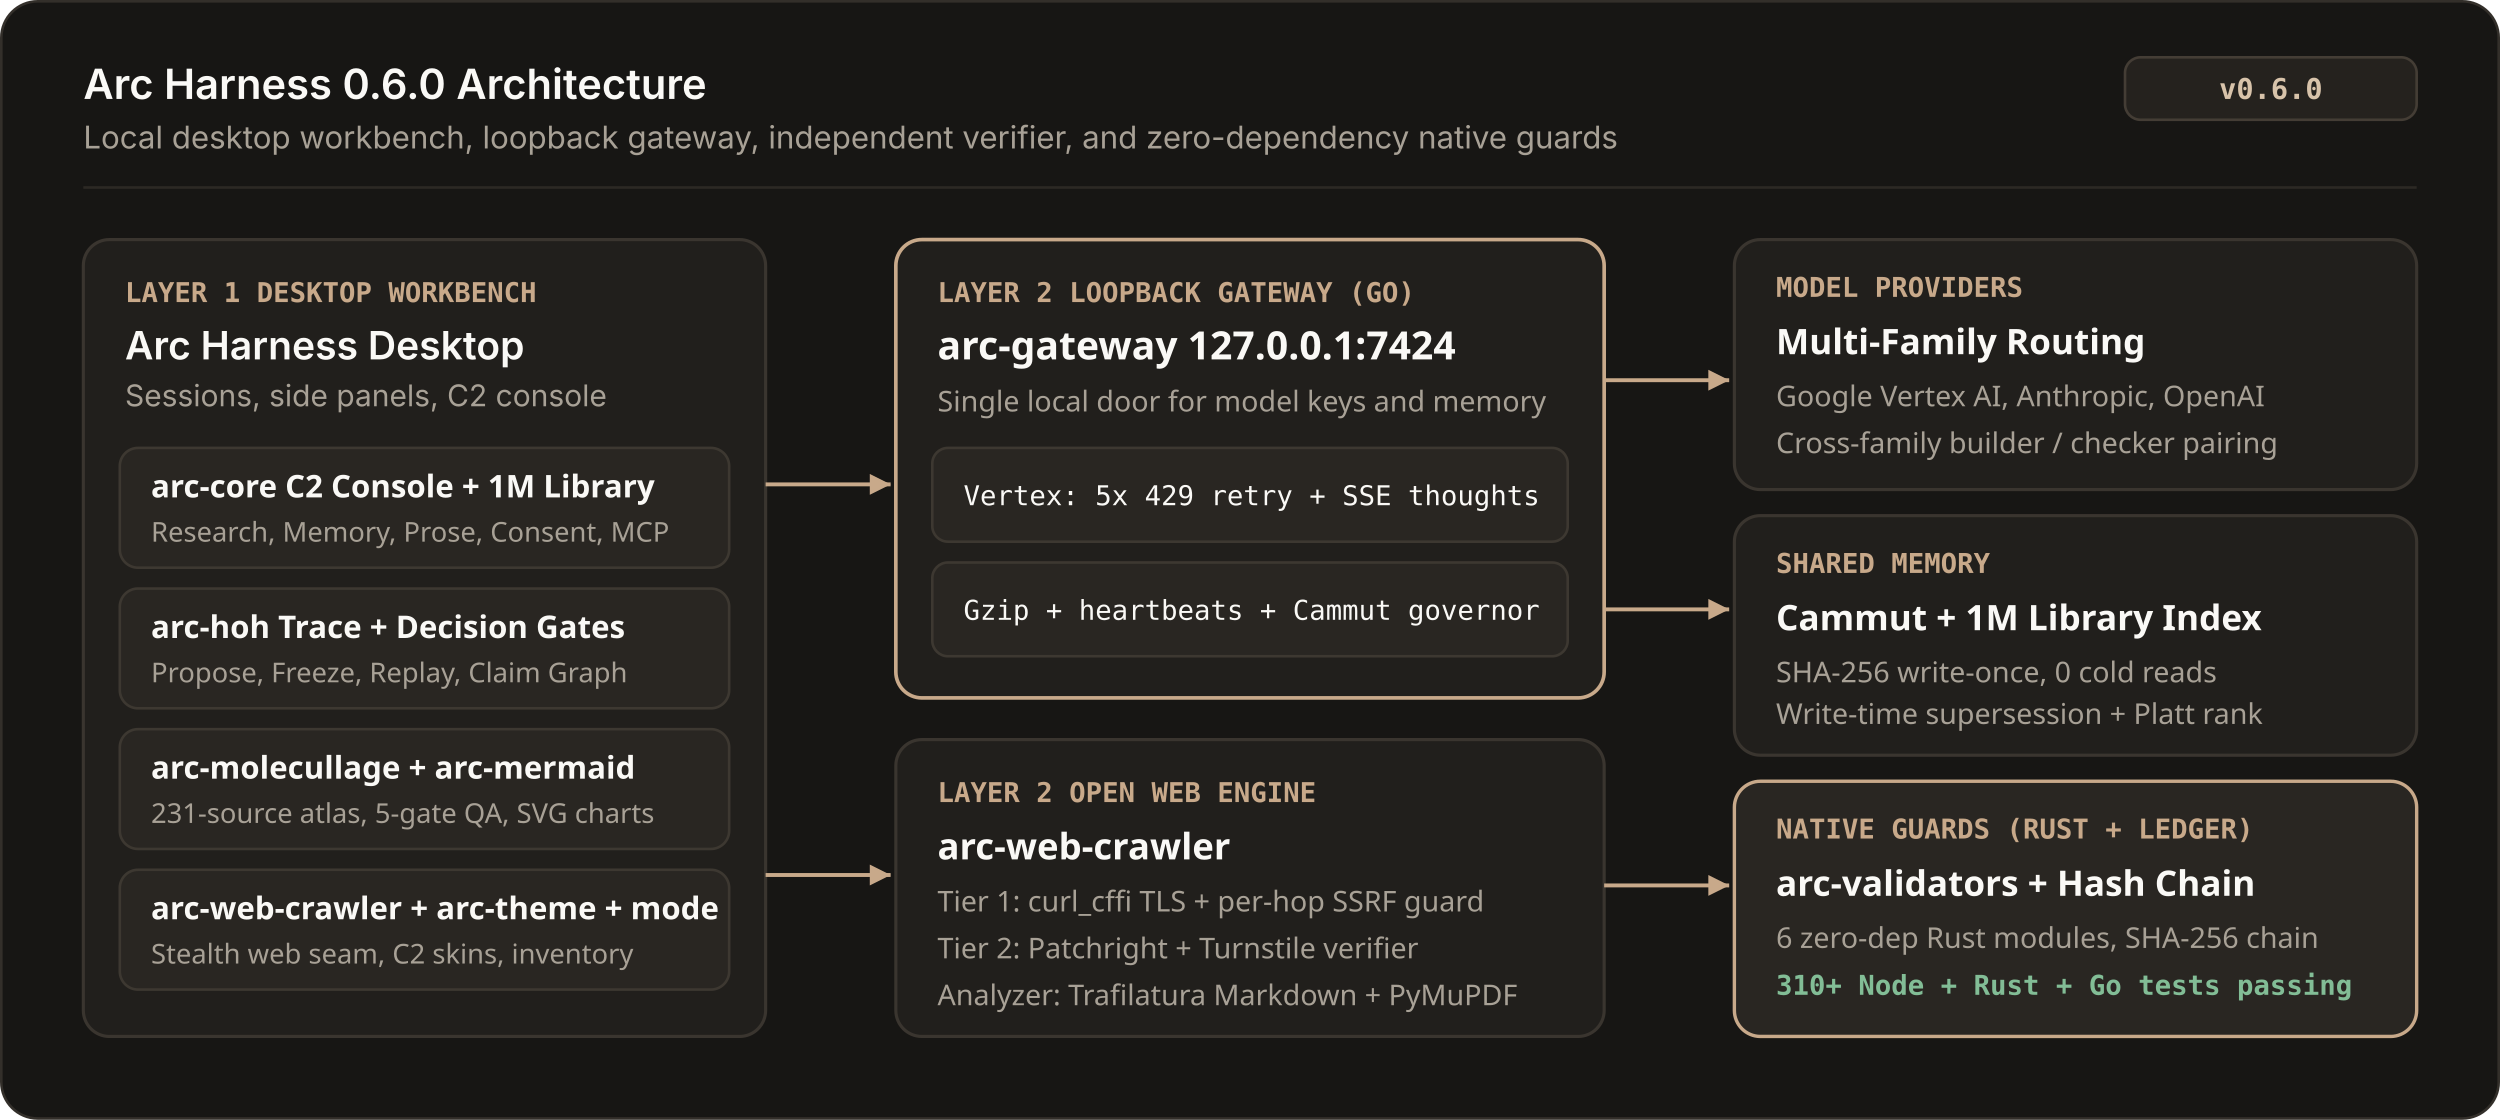
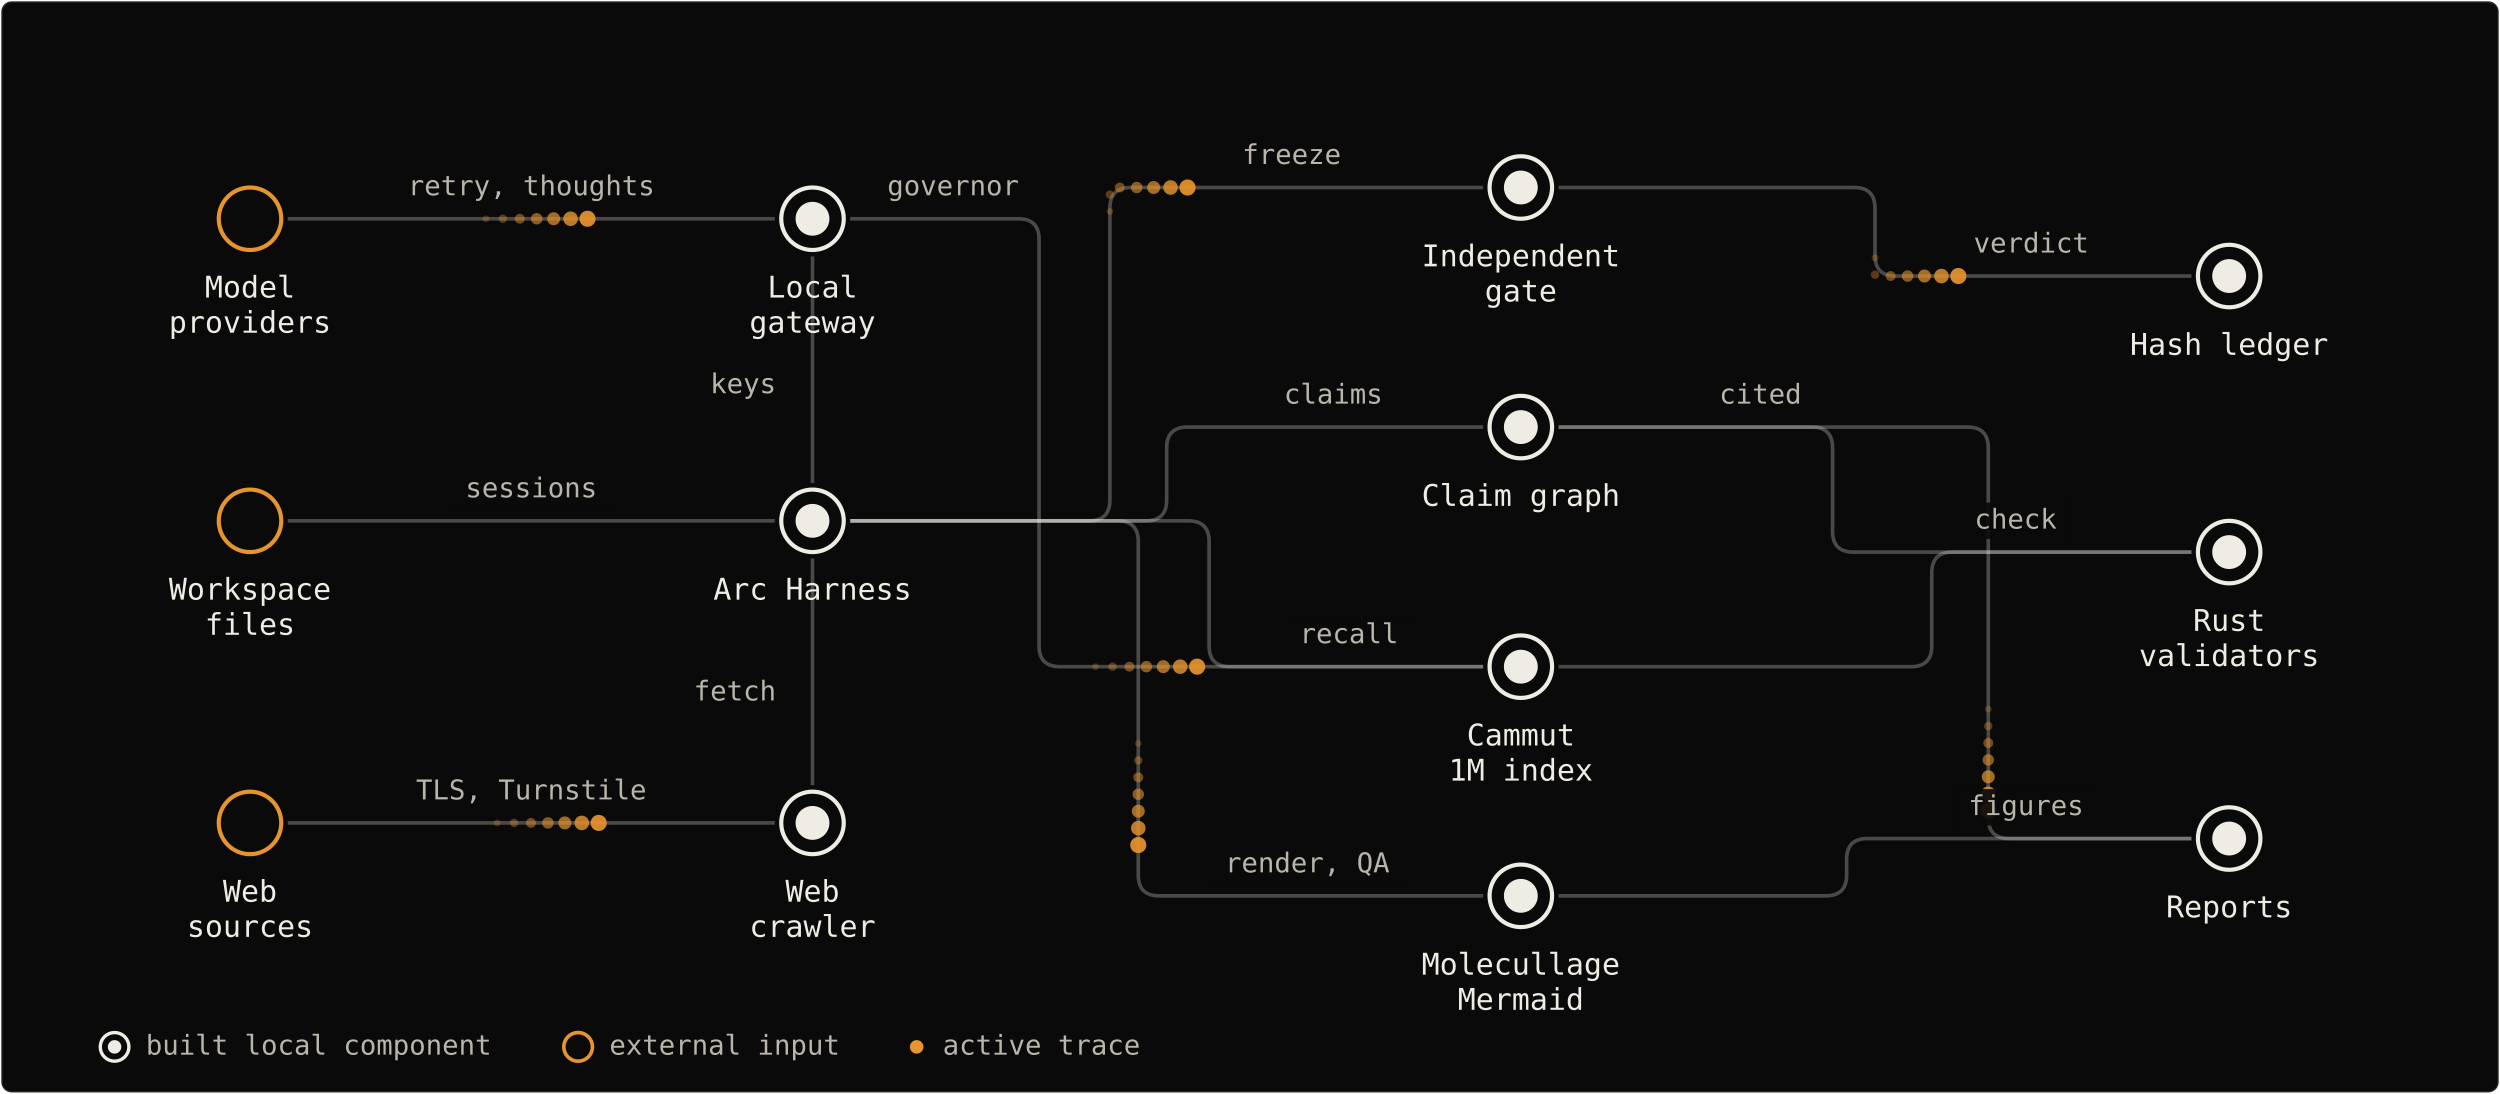
- <svg xmlns="http://www.w3.org/2000/svg" viewBox="0 0 960 430" width="960" height="430" role="img" aria-label="Arc Harness 0.6.0 System Architecture (Dark)">
-   <rect x="0.5" y="0.5" width="959" height="429" rx="14" fill="#171614" stroke="#332f2a" stroke-width="1" />
-   <text x="32" y="38" fill="#faf9f6" font-family="Geist, system-ui, -apple-system, Segoe UI, sans-serif" font-size="16" font-weight="600">Arc Harness 0.6.0 Architecture</text>
-   <text x="32" y="57" fill="#a8a196" font-family="Geist, system-ui, -apple-system, Segoe UI, sans-serif" font-size="12">Local desktop workbench, loopback gateway, independent verifier, and zero-dependency native guards</text>
-   <rect x="816" y="22" width="112" height="24" rx="6" fill="#25221e" stroke="#443d35" />
-   <text x="872" y="38" text-anchor="middle" fill="#d8c3aa" font-family="Geist Mono, ui-monospace, Consolas, monospace" font-size="11" font-weight="600">v0.6.0</text>
-   <line x1="32" y1="72" x2="928" y2="72" stroke="#2c2924" stroke-width="1" />
-   <rect x="32" y="92" width="262" height="306" rx="10" fill="#211f1c" stroke="#3a352f" stroke-width="1.2" />
-   <text x="48" y="116" fill="#c8a98a" font-family="Geist Mono, ui-monospace, Consolas, monospace" font-size="10.5" font-weight="600">LAYER 1  DESKTOP WORKBENCH</text>
-   <text x="48" y="138" fill="#faf9f6" font-family="Geist, system-ui, -apple-system, Segoe UI, sans-serif" font-size="15" font-weight="600">Arc Harness Desktop</text>
-   <text x="48" y="156" fill="#a8a196" font-family="Geist, system-ui, -apple-system, Segoe UI, sans-serif" font-size="11.5">Sessions, side panels, C2 console</text>
-   <rect x="46" y="172" width="234" height="46" rx="7" fill="#292622" stroke="#3d3831" />
-   <text x="58" y="191" fill="#faf9f6" font-family="Geist, system-ui, sans-serif" font-size="12" font-weight="600">arc-core  C2 Console + 1M Library</text>
-   <text x="58" y="208" fill="#a8a196" font-family="Geist, system-ui, sans-serif" font-size="10.5">Research, Memory, Prose, Consent, MCP</text>
-   <rect x="46" y="226" width="234" height="46" rx="7" fill="#292622" stroke="#3d3831" />
-   <text x="58" y="245" fill="#faf9f6" font-family="Geist, system-ui, sans-serif" font-size="12" font-weight="600">arc-hoh  Trace + Decision Gates</text>
-   <text x="58" y="262" fill="#a8a196" font-family="Geist, system-ui, sans-serif" font-size="10.5">Propose, Freeze, Replay, Claim Graph</text>
-   <rect x="46" y="280" width="234" height="46" rx="7" fill="#292622" stroke="#3d3831" />
-   <text x="58" y="299" fill="#faf9f6" font-family="Geist, system-ui, sans-serif" font-size="12" font-weight="600">arc-molecullage + arc-mermaid</text>
-   <text x="58" y="316" fill="#a8a196" font-family="Geist, system-ui, sans-serif" font-size="10.5">231-source atlas, 5-gate QA, SVG charts</text>
-   <rect x="46" y="334" width="234" height="46" rx="7" fill="#292622" stroke="#3d3831" />
-   <text x="58" y="353" fill="#faf9f6" font-family="Geist, system-ui, sans-serif" font-size="12" font-weight="600">arc-web-crawler + arc-theme + mode</text>
-   <text x="58" y="370" fill="#a8a196" font-family="Geist, system-ui, sans-serif" font-size="10.5">Stealth web seam, C2 skins, inventory</text>
-   <line x1="294" y1="186" x2="342" y2="186" stroke="#c8a98a" stroke-width="1.5" />
-   <polygon points="342,186 334,182 334,190" fill="#c8a98a" />
-   <line x1="294" y1="336" x2="342" y2="336" stroke="#c8a98a" stroke-width="1.5" />
-   <polygon points="342,336 334,332 334,340" fill="#c8a98a" />
-   <rect x="344" y="92" width="272" height="176" rx="10" fill="#211f1c" stroke="#c8a98a" stroke-width="1.4" />
-   <text x="360" y="116" fill="#c8a98a" font-family="Geist Mono, ui-monospace, Consolas, monospace" font-size="10.5" font-weight="600">LAYER 2  LOOPBACK GATEWAY (GO)</text>
-   <text x="360" y="138" fill="#faf9f6" font-family="Geist, system-ui, sans-serif" font-size="15" font-weight="600">arc-gateway  127.0.0.1:7424</text>
-   <text x="360" y="158" fill="#a8a196" font-family="Geist, system-ui, sans-serif" font-size="11">Single local door for model keys and memory</text>
-   <rect x="358" y="172" width="244" height="36" rx="6" fill="#292622" stroke="#3d3831" />
-   <text x="370" y="194" fill="#faf9f6" font-family="Geist Mono, ui-monospace, Consolas, monospace" font-size="10.5">Vertex: 5x 429 retry + SSE thoughts</text>
-   <rect x="358" y="216" width="244" height="36" rx="6" fill="#292622" stroke="#3d3831" />
-   <text x="370" y="238" fill="#faf9f6" font-family="Geist Mono, ui-monospace, Consolas, monospace" font-size="10.5">Gzip + heartbeats + Cammut governor</text>
-   <rect x="344" y="284" width="272" height="114" rx="10" fill="#211f1c" stroke="#3a352f" stroke-width="1.2" />
-   <text x="360" y="308" fill="#c8a98a" font-family="Geist Mono, ui-monospace, Consolas, monospace" font-size="10.5" font-weight="600">LAYER 2  OPEN WEB ENGINE</text>
-   <text x="360" y="330" fill="#faf9f6" font-family="Geist, system-ui, sans-serif" font-size="14" font-weight="600">arc-web-crawler</text>
-   <text x="360" y="350" fill="#a8a196" font-family="Geist, system-ui, sans-serif" font-size="11">Tier 1: curl_cffi TLS + per-hop SSRF guard</text>
-   <text x="360" y="368" fill="#a8a196" font-family="Geist, system-ui, sans-serif" font-size="11">Tier 2: Patchright + Turnstile verifier</text>
-   <text x="360" y="386" fill="#a8a196" font-family="Geist, system-ui, sans-serif" font-size="11">Analyzer: Trafilatura Markdown + PyMuPDF</text>
-   <line x1="616" y1="146" x2="664" y2="146" stroke="#c8a98a" stroke-width="1.5" />
-   <polygon points="664,146 656,142 656,150" fill="#c8a98a" />
-   <line x1="616" y1="234" x2="664" y2="234" stroke="#c8a98a" stroke-width="1.5" />
-   <polygon points="664,234 656,230 656,238" fill="#c8a98a" />
-   <line x1="616" y1="340" x2="664" y2="340" stroke="#c8a98a" stroke-width="1.5" />
-   <polygon points="664,340 656,336 656,344" fill="#c8a98a" />
-   <rect x="666" y="92" width="262" height="96" rx="10" fill="#211f1c" stroke="#3a352f" stroke-width="1.2" />
-   <text x="682" y="114" fill="#c8a98a" font-family="Geist Mono, ui-monospace, Consolas, monospace" font-size="10.5" font-weight="600">MODEL PROVIDERS</text>
-   <text x="682" y="136" fill="#faf9f6" font-family="Geist, system-ui, sans-serif" font-size="13.5" font-weight="600">Multi-Family Routing</text>
-   <text x="682" y="156" fill="#a8a196" font-family="Geist, system-ui, sans-serif" font-size="11">Google Vertex AI, Anthropic, OpenAI</text>
-   <text x="682" y="174" fill="#a8a196" font-family="Geist, system-ui, sans-serif" font-size="11">Cross-family builder / checker pairing</text>
-   <rect x="666" y="198" width="262" height="92" rx="10" fill="#211f1c" stroke="#3a352f" stroke-width="1.2" />
-   <text x="682" y="220" fill="#c8a98a" font-family="Geist Mono, ui-monospace, Consolas, monospace" font-size="10.5" font-weight="600">SHARED MEMORY</text>
-   <text x="682" y="242" fill="#faf9f6" font-family="Geist, system-ui, sans-serif" font-size="13.5" font-weight="600">Cammut + 1M Library Index</text>
-   <text x="682" y="262" fill="#a8a196" font-family="Geist, system-ui, sans-serif" font-size="11">SHA-256 write-once, 0 cold reads</text>
-   <text x="682" y="278" fill="#a8a196" font-family="Geist, system-ui, sans-serif" font-size="11">Write-time supersession + Platt rank</text>
-   <rect x="666" y="300" width="262" height="98" rx="10" fill="#292622" stroke="#c8a98a" stroke-width="1.3" />
-   <text x="682" y="322" fill="#c8a98a" font-family="Geist Mono, ui-monospace, Consolas, monospace" font-size="10.5" font-weight="600">NATIVE GUARDS (RUST + LEDGER)</text>
-   <text x="682" y="344" fill="#faf9f6" font-family="Geist, system-ui, sans-serif" font-size="13.5" font-weight="600">arc-validators + Hash Chain</text>
-   <text x="682" y="364" fill="#a8a196" font-family="Geist, system-ui, sans-serif" font-size="11">6 zero-dep Rust modules, SHA-256 chain</text>
-   <text x="682" y="382" fill="#82bd96" font-family="Geist Mono, ui-monospace, Consolas, monospace" font-size="10.5" font-weight="600">310+ Node + Rust + Go tests passing</text>
+ <svg xmlns="http://www.w3.org/2000/svg" viewBox="0 0 960 420" width="960" height="420" role="img" aria-label="Arc Harness system board">
+   <rect x="0.5" y="0.5" width="959" height="419" rx="4" fill="#0A0A0A" stroke="rgba(239,236,228,0.14)" stroke-width="1" />
+   <path d="M96.0,84.0 L312.0,84.0" fill="none" stroke="rgba(239,236,228,0.28)" stroke-width="1.4" stroke-linejoin="round" />
+   <path d="M96.0,200.0 L312.0,200.0" fill="none" stroke="rgba(239,236,228,0.28)" stroke-width="1.4" stroke-linejoin="round" />
+   <path d="M96.0,316.0 L312.0,316.0" fill="none" stroke="rgba(239,236,228,0.28)" stroke-width="1.4" stroke-linejoin="round" />
+   <path d="M312.0,84.0 L312.0,200.0" fill="none" stroke="rgba(239,236,228,0.28)" stroke-width="1.4" stroke-linejoin="round" />
+   <path d="M312.0,316.0 L312.0,200.0" fill="none" stroke="rgba(239,236,228,0.28)" stroke-width="1.4" stroke-linejoin="round" />
+   <path d="M312.0,84.0 L391.0,84.0 Q399.0,84.0 399.0,92.0 L399.0,248.0 Q399.0,256.0 407.0,256.0 L584.0,256.0" fill="none" stroke="rgba(239,236,228,0.28)" stroke-width="1.4" stroke-linejoin="round" />
+   <path d="M312.0,200.0 L418.2,200.0 Q426.2,200.0 426.2,192.0 L426.2,80.0 Q426.2,72.0 434.2,72.0 L584.0,72.0" fill="none" stroke="rgba(239,236,228,0.28)" stroke-width="1.4" stroke-linejoin="round" />
+   <path d="M312.0,200.0 L440.0,200.0 Q448.0,200.0 448.0,192.0 L448.0,172.0 Q448.0,164.0 456.0,164.0 L584.0,164.0" fill="none" stroke="rgba(239,236,228,0.28)" stroke-width="1.4" stroke-linejoin="round" />
+   <path d="M312.0,200.0 L456.3,200.0 Q464.3,200.0 464.3,208.0 L464.3,248.0 Q464.3,256.0 472.3,256.0 L584.0,256.0" fill="none" stroke="rgba(239,236,228,0.28)" stroke-width="1.4" stroke-linejoin="round" />
+   <path d="M312.0,200.0 L429.1,200.0 Q437.1,200.0 437.1,208.0 L437.1,336.0 Q437.1,344.0 445.1,344.0 L584.0,344.0" fill="none" stroke="rgba(239,236,228,0.28)" stroke-width="1.4" stroke-linejoin="round" />
+   <path d="M584.0,72.0 L712.0,72.0 Q720.0,72.0 720.0,80.0 L720.0,98.0 Q720.0,106.0 728.0,106.0 L856.0,106.0" fill="none" stroke="rgba(239,236,228,0.28)" stroke-width="1.4" stroke-linejoin="round" />
+   <path d="M584.0,164.0 L695.7,164.0 Q703.7,164.0 703.7,172.0 L703.7,204.0 Q703.7,212.0 711.7,212.0 L856.0,212.0" fill="none" stroke="rgba(239,236,228,0.28)" stroke-width="1.4" stroke-linejoin="round" />
+   <path d="M584.0,256.0 L733.8,256.0 Q741.8,256.0 741.8,248.0 L741.8,220.0 Q741.8,212.0 749.8,212.0 L856.0,212.0" fill="none" stroke="rgba(239,236,228,0.28)" stroke-width="1.4" stroke-linejoin="round" />
+   <path d="M584.0,164.0 L755.5,164.0 Q763.5,164.0 763.5,172.0 L763.5,314.0 Q763.5,322.0 771.5,322.0 L856.0,322.0" fill="none" stroke="rgba(239,236,228,0.28)" stroke-width="1.4" stroke-linejoin="round" />
+   <path d="M584.0,344.0 L701.1,344.0 Q709.1,344.0 709.1,336.0 L709.1,330.0 Q709.1,322.0 717.1,322.0 L856.0,322.0" fill="none" stroke="rgba(239,236,228,0.28)" stroke-width="1.4" stroke-linejoin="round" />
+   <circle cx="225.6" cy="84.0" r="3.10" fill="#E6942E" fill-opacity="0.92" />
+   <circle cx="219.1" cy="84.0" r="2.80" fill="#E6942E" fill-opacity="0.81" />
+   <circle cx="212.6" cy="84.0" r="2.50" fill="#E6942E" fill-opacity="0.70" />
+   <circle cx="206.1" cy="84.0" r="2.20" fill="#E6942E" fill-opacity="0.59" />
+   <circle cx="199.6" cy="84.0" r="1.90" fill="#E6942E" fill-opacity="0.48" />
+   <circle cx="193.1" cy="84.0" r="1.60" fill="#E6942E" fill-opacity="0.37" />
+   <circle cx="186.6" cy="84.0" r="1.30" fill="#E6942E" fill-opacity="0.26" />
+   <circle cx="229.9" cy="316.0" r="3.10" fill="#E6942E" fill-opacity="0.92" />
+   <circle cx="223.4" cy="316.0" r="2.80" fill="#E6942E" fill-opacity="0.81" />
+   <circle cx="216.9" cy="316.0" r="2.50" fill="#E6942E" fill-opacity="0.70" />
+   <circle cx="210.4" cy="316.0" r="2.20" fill="#E6942E" fill-opacity="0.59" />
+   <circle cx="203.9" cy="316.0" r="1.90" fill="#E6942E" fill-opacity="0.48" />
+   <circle cx="197.4" cy="316.0" r="1.60" fill="#E6942E" fill-opacity="0.37" />
+   <circle cx="190.9" cy="316.0" r="1.30" fill="#E6942E" fill-opacity="0.26" />
+   <circle cx="459.7" cy="256.0" r="3.10" fill="#E6942E" fill-opacity="0.92" />
+   <circle cx="453.2" cy="256.0" r="2.80" fill="#E6942E" fill-opacity="0.81" />
+   <circle cx="446.7" cy="256.0" r="2.50" fill="#E6942E" fill-opacity="0.70" />
+   <circle cx="440.2" cy="256.0" r="2.20" fill="#E6942E" fill-opacity="0.59" />
+   <circle cx="433.7" cy="256.0" r="1.90" fill="#E6942E" fill-opacity="0.48" />
+   <circle cx="427.2" cy="256.0" r="1.60" fill="#E6942E" fill-opacity="0.37" />
+   <circle cx="420.7" cy="256.0" r="1.30" fill="#E6942E" fill-opacity="0.26" />
+   <circle cx="456.0" cy="72.0" r="3.10" fill="#E6942E" fill-opacity="0.92" />
+   <circle cx="449.5" cy="72.0" r="2.80" fill="#E6942E" fill-opacity="0.81" />
+   <circle cx="443.0" cy="72.0" r="2.50" fill="#E6942E" fill-opacity="0.70" />
+   <circle cx="436.5" cy="72.0" r="2.20" fill="#E6942E" fill-opacity="0.59" />
+   <circle cx="430.0" cy="72.0" r="1.90" fill="#E6942E" fill-opacity="0.48" />
+   <circle cx="426.2" cy="74.7" r="1.60" fill="#E6942E" fill-opacity="0.37" />
+   <circle cx="426.2" cy="81.2" r="1.30" fill="#E6942E" fill-opacity="0.26" />
+   <circle cx="437.1" cy="324.5" r="3.10" fill="#E6942E" fill-opacity="0.92" />
+   <circle cx="437.1" cy="318.0" r="2.80" fill="#E6942E" fill-opacity="0.81" />
+   <circle cx="437.1" cy="311.5" r="2.50" fill="#E6942E" fill-opacity="0.70" />
+   <circle cx="437.1" cy="305.0" r="2.20" fill="#E6942E" fill-opacity="0.59" />
+   <circle cx="437.1" cy="298.5" r="1.90" fill="#E6942E" fill-opacity="0.48" />
+   <circle cx="437.1" cy="292.0" r="1.60" fill="#E6942E" fill-opacity="0.37" />
+   <circle cx="437.1" cy="285.5" r="1.30" fill="#E6942E" fill-opacity="0.26" />
+   <circle cx="752.0" cy="106.0" r="3.10" fill="#E6942E" fill-opacity="0.92" />
+   <circle cx="745.5" cy="106.0" r="2.80" fill="#E6942E" fill-opacity="0.81" />
+   <circle cx="739.0" cy="106.0" r="2.50" fill="#E6942E" fill-opacity="0.70" />
+   <circle cx="732.5" cy="106.0" r="2.20" fill="#E6942E" fill-opacity="0.59" />
+   <circle cx="726.0" cy="106.0" r="1.90" fill="#E6942E" fill-opacity="0.48" />
+   <circle cx="720.0" cy="105.5" r="1.60" fill="#E6942E" fill-opacity="0.37" />
+   <circle cx="720.0" cy="99.0" r="1.30" fill="#E6942E" fill-opacity="0.26" />
+   <circle cx="763.5" cy="311.3" r="3.10" fill="#E6942E" fill-opacity="0.92" />
+   <circle cx="763.5" cy="304.8" r="2.80" fill="#E6942E" fill-opacity="0.81" />
+   <circle cx="763.5" cy="298.3" r="2.50" fill="#E6942E" fill-opacity="0.70" />
+   <circle cx="763.5" cy="291.8" r="2.20" fill="#E6942E" fill-opacity="0.59" />
+   <circle cx="763.5" cy="285.3" r="1.90" fill="#E6942E" fill-opacity="0.48" />
+   <circle cx="763.5" cy="278.8" r="1.60" fill="#E6942E" fill-opacity="0.37" />
+   <circle cx="763.5" cy="272.3" r="1.30" fill="#E6942E" fill-opacity="0.26" />
+   <rect x="152.0" y="65.0" width="104.0" height="14" fill="#0A0A0A" fill-opacity="0.92" />
+   <text x="204.0" y="72.0" text-anchor="middle" dominant-baseline="middle" font-family="ui-monospace, &quot;Cascadia Mono&quot;, &quot;SF Mono&quot;, Consolas, Menlo, monospace" font-size="10.5" fill="#B9B5AA">retry, thoughts</text>
+   <rect x="174.4" y="181.0" width="59.2" height="14" fill="#0A0A0A" fill-opacity="0.92" />
+   <text x="204.0" y="188.0" text-anchor="middle" dominant-baseline="middle" font-family="ui-monospace, &quot;Cascadia Mono&quot;, &quot;SF Mono&quot;, Consolas, Menlo, monospace" font-size="10.5" fill="#B9B5AA">sessions</text>
+   <rect x="155.2" y="297.0" width="97.6" height="14" fill="#0A0A0A" fill-opacity="0.92" />
+   <text x="204.0" y="304.0" text-anchor="middle" dominant-baseline="middle" font-family="ui-monospace, &quot;Cascadia Mono&quot;, &quot;SF Mono&quot;, Consolas, Menlo, monospace" font-size="10.5" fill="#B9B5AA">TLS, Turnstile</text>
+   <text x="298.0" y="148.0" text-anchor="end" dominant-baseline="middle" font-family="ui-monospace, &quot;Cascadia Mono&quot;, &quot;SF Mono&quot;, Consolas, Menlo, monospace" font-size="10.5" fill="#B9B5AA">keys</text>
+   <text x="298.0" y="266.0" text-anchor="end" dominant-baseline="middle" font-family="ui-monospace, &quot;Cascadia Mono&quot;, &quot;SF Mono&quot;, Consolas, Menlo, monospace" font-size="10.5" fill="#B9B5AA">fetch</text>
+   <rect x="336.4" y="65.0" width="59.2" height="14" fill="#0A0A0A" fill-opacity="0.92" />
+   <text x="366.0" y="72.0" text-anchor="middle" dominant-baseline="middle" font-family="ui-monospace, &quot;Cascadia Mono&quot;, &quot;SF Mono&quot;, Consolas, Menlo, monospace" font-size="10.5" fill="#B9B5AA">governor</text>
+   <rect x="472.8" y="53.0" width="46.4" height="14" fill="#0A0A0A" fill-opacity="0.92" />
+   <text x="496.0" y="60.0" text-anchor="middle" dominant-baseline="middle" font-family="ui-monospace, &quot;Cascadia Mono&quot;, &quot;SF Mono&quot;, Consolas, Menlo, monospace" font-size="10.5" fill="#B9B5AA">freeze</text>
+   <rect x="488.8" y="145.0" width="46.4" height="14" fill="#0A0A0A" fill-opacity="0.92" />
+   <text x="512.0" y="152.0" text-anchor="middle" dominant-baseline="middle" font-family="ui-monospace, &quot;Cascadia Mono&quot;, &quot;SF Mono&quot;, Consolas, Menlo, monospace" font-size="10.5" fill="#B9B5AA">claims</text>
+   <rect x="494.8" y="237.0" width="46.4" height="14" fill="#0A0A0A" fill-opacity="0.92" />
+   <text x="518.0" y="244.0" text-anchor="middle" dominant-baseline="middle" font-family="ui-monospace, &quot;Cascadia Mono&quot;, &quot;SF Mono&quot;, Consolas, Menlo, monospace" font-size="10.5" fill="#B9B5AA">recall</text>
+   <rect x="466.0" y="325.0" width="72.0" height="14" fill="#0A0A0A" fill-opacity="0.92" />
+   <text x="502.0" y="332.0" text-anchor="middle" dominant-baseline="middle" font-family="ui-monospace, &quot;Cascadia Mono&quot;, &quot;SF Mono&quot;, Consolas, Menlo, monospace" font-size="10.5" fill="#B9B5AA">render, QA</text>
+   <rect x="753.6" y="87.0" width="52.8" height="14" fill="#0A0A0A" fill-opacity="0.92" />
+   <text x="780.0" y="94.0" text-anchor="middle" dominant-baseline="middle" font-family="ui-monospace, &quot;Cascadia Mono&quot;, &quot;SF Mono&quot;, Consolas, Menlo, monospace" font-size="10.5" fill="#B9B5AA">verdict</text>
+   <rect x="754.0" y="193.0" width="40.0" height="14" fill="#0A0A0A" fill-opacity="0.92" />
+   <text x="774.0" y="200.0" text-anchor="middle" dominant-baseline="middle" font-family="ui-monospace, &quot;Cascadia Mono&quot;, &quot;SF Mono&quot;, Consolas, Menlo, monospace" font-size="10.5" fill="#B9B5AA">check</text>
+   <rect x="656.0" y="145.0" width="40.0" height="14" fill="#0A0A0A" fill-opacity="0.92" />
+   <text x="676.0" y="152.0" text-anchor="middle" dominant-baseline="middle" font-family="ui-monospace, &quot;Cascadia Mono&quot;, &quot;SF Mono&quot;, Consolas, Menlo, monospace" font-size="10.5" fill="#B9B5AA">cited</text>
+   <rect x="751.6" y="303.0" width="52.8" height="14" fill="#0A0A0A" fill-opacity="0.92" />
+   <text x="778.0" y="310.0" text-anchor="middle" dominant-baseline="middle" font-family="ui-monospace, &quot;Cascadia Mono&quot;, &quot;SF Mono&quot;, Consolas, Menlo, monospace" font-size="10.5" fill="#B9B5AA">figures</text>
+   <circle cx="96.0" cy="84.0" r="14.5" fill="#0A0A0A" />
+   <circle cx="96.0" cy="84.0" r="12.0" fill="#0A0A0A" stroke="#E6942E" stroke-width="1.6" />
+   <text x="96.0" y="111.0" text-anchor="middle" dominant-baseline="middle" font-family="ui-monospace, &quot;Cascadia Mono&quot;, &quot;SF Mono&quot;, Consolas, Menlo, monospace" font-size="11.5" fill="#EFECE4">Model</text>
+   <text x="96.0" y="124.5" text-anchor="middle" dominant-baseline="middle" font-family="ui-monospace, &quot;Cascadia Mono&quot;, &quot;SF Mono&quot;, Consolas, Menlo, monospace" font-size="11.5" fill="#EFECE4">providers</text>
+   <circle cx="96.0" cy="200.0" r="14.5" fill="#0A0A0A" />
+   <circle cx="96.0" cy="200.0" r="12.0" fill="#0A0A0A" stroke="#E6942E" stroke-width="1.6" />
+   <text x="96.0" y="227.0" text-anchor="middle" dominant-baseline="middle" font-family="ui-monospace, &quot;Cascadia Mono&quot;, &quot;SF Mono&quot;, Consolas, Menlo, monospace" font-size="11.5" fill="#EFECE4">Workspace</text>
+   <text x="96.0" y="240.5" text-anchor="middle" dominant-baseline="middle" font-family="ui-monospace, &quot;Cascadia Mono&quot;, &quot;SF Mono&quot;, Consolas, Menlo, monospace" font-size="11.5" fill="#EFECE4">files</text>
+   <circle cx="96.0" cy="316.0" r="14.5" fill="#0A0A0A" />
+   <circle cx="96.0" cy="316.0" r="12.0" fill="#0A0A0A" stroke="#E6942E" stroke-width="1.6" />
+   <text x="96.0" y="343.0" text-anchor="middle" dominant-baseline="middle" font-family="ui-monospace, &quot;Cascadia Mono&quot;, &quot;SF Mono&quot;, Consolas, Menlo, monospace" font-size="11.5" fill="#EFECE4">Web</text>
+   <text x="96.0" y="356.5" text-anchor="middle" dominant-baseline="middle" font-family="ui-monospace, &quot;Cascadia Mono&quot;, &quot;SF Mono&quot;, Consolas, Menlo, monospace" font-size="11.5" fill="#EFECE4">sources</text>
+   <circle cx="312.0" cy="84.0" r="14.5" fill="#0A0A0A" />
+   <circle cx="312.0" cy="84.0" r="12.0" fill="#0A0A0A" stroke="#EFECE4" stroke-width="1.6" />
+   <circle cx="312.0" cy="84.0" r="6.5" fill="#EFECE4" />
+   <text x="312.0" y="111.0" text-anchor="middle" dominant-baseline="middle" font-family="ui-monospace, &quot;Cascadia Mono&quot;, &quot;SF Mono&quot;, Consolas, Menlo, monospace" font-size="11.5" fill="#EFECE4">Local</text>
+   <text x="312.0" y="124.5" text-anchor="middle" dominant-baseline="middle" font-family="ui-monospace, &quot;Cascadia Mono&quot;, &quot;SF Mono&quot;, Consolas, Menlo, monospace" font-size="11.5" fill="#EFECE4">gateway</text>
+   <circle cx="312.0" cy="200.0" r="14.5" fill="#0A0A0A" />
+   <circle cx="312.0" cy="200.0" r="12.0" fill="#0A0A0A" stroke="#EFECE4" stroke-width="1.6" />
+   <circle cx="312.0" cy="200.0" r="6.5" fill="#EFECE4" />
+   <text x="312.0" y="227.0" text-anchor="middle" dominant-baseline="middle" font-family="ui-monospace, &quot;Cascadia Mono&quot;, &quot;SF Mono&quot;, Consolas, Menlo, monospace" font-size="11.5" fill="#EFECE4">Arc Harness</text>
+   <circle cx="312.0" cy="316.0" r="14.5" fill="#0A0A0A" />
+   <circle cx="312.0" cy="316.0" r="12.0" fill="#0A0A0A" stroke="#EFECE4" stroke-width="1.6" />
+   <circle cx="312.0" cy="316.0" r="6.5" fill="#EFECE4" />
+   <text x="312.0" y="343.0" text-anchor="middle" dominant-baseline="middle" font-family="ui-monospace, &quot;Cascadia Mono&quot;, &quot;SF Mono&quot;, Consolas, Menlo, monospace" font-size="11.5" fill="#EFECE4">Web</text>
+   <text x="312.0" y="356.5" text-anchor="middle" dominant-baseline="middle" font-family="ui-monospace, &quot;Cascadia Mono&quot;, &quot;SF Mono&quot;, Consolas, Menlo, monospace" font-size="11.5" fill="#EFECE4">crawler</text>
+   <circle cx="584.0" cy="72.0" r="14.5" fill="#0A0A0A" />
+   <circle cx="584.0" cy="72.0" r="12.0" fill="#0A0A0A" stroke="#EFECE4" stroke-width="1.6" />
+   <circle cx="584.0" cy="72.0" r="6.5" fill="#EFECE4" />
+   <text x="584.0" y="99.0" text-anchor="middle" dominant-baseline="middle" font-family="ui-monospace, &quot;Cascadia Mono&quot;, &quot;SF Mono&quot;, Consolas, Menlo, monospace" font-size="11.5" fill="#EFECE4">Independent</text>
+   <text x="584.0" y="112.5" text-anchor="middle" dominant-baseline="middle" font-family="ui-monospace, &quot;Cascadia Mono&quot;, &quot;SF Mono&quot;, Consolas, Menlo, monospace" font-size="11.5" fill="#EFECE4">gate</text>
+   <circle cx="584.0" cy="164.0" r="14.5" fill="#0A0A0A" />
+   <circle cx="584.0" cy="164.0" r="12.0" fill="#0A0A0A" stroke="#EFECE4" stroke-width="1.6" />
+   <circle cx="584.0" cy="164.0" r="6.5" fill="#EFECE4" />
+   <text x="584.0" y="191.0" text-anchor="middle" dominant-baseline="middle" font-family="ui-monospace, &quot;Cascadia Mono&quot;, &quot;SF Mono&quot;, Consolas, Menlo, monospace" font-size="11.5" fill="#EFECE4">Claim graph</text>
+   <circle cx="584.0" cy="256.0" r="14.5" fill="#0A0A0A" />
+   <circle cx="584.0" cy="256.0" r="12.0" fill="#0A0A0A" stroke="#EFECE4" stroke-width="1.6" />
+   <circle cx="584.0" cy="256.0" r="6.5" fill="#EFECE4" />
+   <text x="584.0" y="283.0" text-anchor="middle" dominant-baseline="middle" font-family="ui-monospace, &quot;Cascadia Mono&quot;, &quot;SF Mono&quot;, Consolas, Menlo, monospace" font-size="11.5" fill="#EFECE4">Cammut</text>
+   <text x="584.0" y="296.5" text-anchor="middle" dominant-baseline="middle" font-family="ui-monospace, &quot;Cascadia Mono&quot;, &quot;SF Mono&quot;, Consolas, Menlo, monospace" font-size="11.5" fill="#EFECE4">1M index</text>
+   <circle cx="584.0" cy="344.0" r="14.5" fill="#0A0A0A" />
+   <circle cx="584.0" cy="344.0" r="12.0" fill="#0A0A0A" stroke="#EFECE4" stroke-width="1.6" />
+   <circle cx="584.0" cy="344.0" r="6.5" fill="#EFECE4" />
+   <text x="584.0" y="371.0" text-anchor="middle" dominant-baseline="middle" font-family="ui-monospace, &quot;Cascadia Mono&quot;, &quot;SF Mono&quot;, Consolas, Menlo, monospace" font-size="11.5" fill="#EFECE4">Molecullage</text>
+   <text x="584.0" y="384.5" text-anchor="middle" dominant-baseline="middle" font-family="ui-monospace, &quot;Cascadia Mono&quot;, &quot;SF Mono&quot;, Consolas, Menlo, monospace" font-size="11.5" fill="#EFECE4">Mermaid</text>
+   <circle cx="856.0" cy="106.0" r="14.5" fill="#0A0A0A" />
+   <circle cx="856.0" cy="106.0" r="12.0" fill="#0A0A0A" stroke="#EFECE4" stroke-width="1.6" />
+   <circle cx="856.0" cy="106.0" r="6.5" fill="#EFECE4" />
+   <text x="856.0" y="133.0" text-anchor="middle" dominant-baseline="middle" font-family="ui-monospace, &quot;Cascadia Mono&quot;, &quot;SF Mono&quot;, Consolas, Menlo, monospace" font-size="11.5" fill="#EFECE4">Hash ledger</text>
+   <circle cx="856.0" cy="212.0" r="14.5" fill="#0A0A0A" />
+   <circle cx="856.0" cy="212.0" r="12.0" fill="#0A0A0A" stroke="#EFECE4" stroke-width="1.6" />
+   <circle cx="856.0" cy="212.0" r="6.5" fill="#EFECE4" />
+   <text x="856.0" y="239.0" text-anchor="middle" dominant-baseline="middle" font-family="ui-monospace, &quot;Cascadia Mono&quot;, &quot;SF Mono&quot;, Consolas, Menlo, monospace" font-size="11.5" fill="#EFECE4">Rust</text>
+   <text x="856.0" y="252.5" text-anchor="middle" dominant-baseline="middle" font-family="ui-monospace, &quot;Cascadia Mono&quot;, &quot;SF Mono&quot;, Consolas, Menlo, monospace" font-size="11.5" fill="#EFECE4">validators</text>
+   <circle cx="856.0" cy="322.0" r="14.5" fill="#0A0A0A" />
+   <circle cx="856.0" cy="322.0" r="12.0" fill="#0A0A0A" stroke="#EFECE4" stroke-width="1.6" />
+   <circle cx="856.0" cy="322.0" r="6.5" fill="#EFECE4" />
+   <text x="856.0" y="349.0" text-anchor="middle" dominant-baseline="middle" font-family="ui-monospace, &quot;Cascadia Mono&quot;, &quot;SF Mono&quot;, Consolas, Menlo, monospace" font-size="11.5" fill="#EFECE4">Reports</text>
+   <circle cx="44" cy="402" r="5.5" fill="#0A0A0A" stroke="#EFECE4" stroke-width="1.3" />
+   <circle cx="44" cy="402" r="2.6" fill="#EFECE4" />
+   <text x="56" y="402" dominant-baseline="middle" font-family="ui-monospace, &quot;Cascadia Mono&quot;, &quot;SF Mono&quot;, Consolas, Menlo, monospace" font-size="10.5" fill="#B9B5AA">built local component</text>
+   <circle cx="222" cy="402" r="5.5" fill="#0A0A0A" stroke="#E6942E" stroke-width="1.4" />
+   <text x="234" y="402" dominant-baseline="middle" font-family="ui-monospace, &quot;Cascadia Mono&quot;, &quot;SF Mono&quot;, Consolas, Menlo, monospace" font-size="10.5" fill="#B9B5AA">external input</text>
+   <circle cx="352" cy="402" r="2.6" fill="#E6942E" />
+   <text x="362" y="402" dominant-baseline="middle" font-family="ui-monospace, &quot;Cascadia Mono&quot;, &quot;SF Mono&quot;, Consolas, Menlo, monospace" font-size="10.5" fill="#B9B5AA">active trace</text>
</svg>
